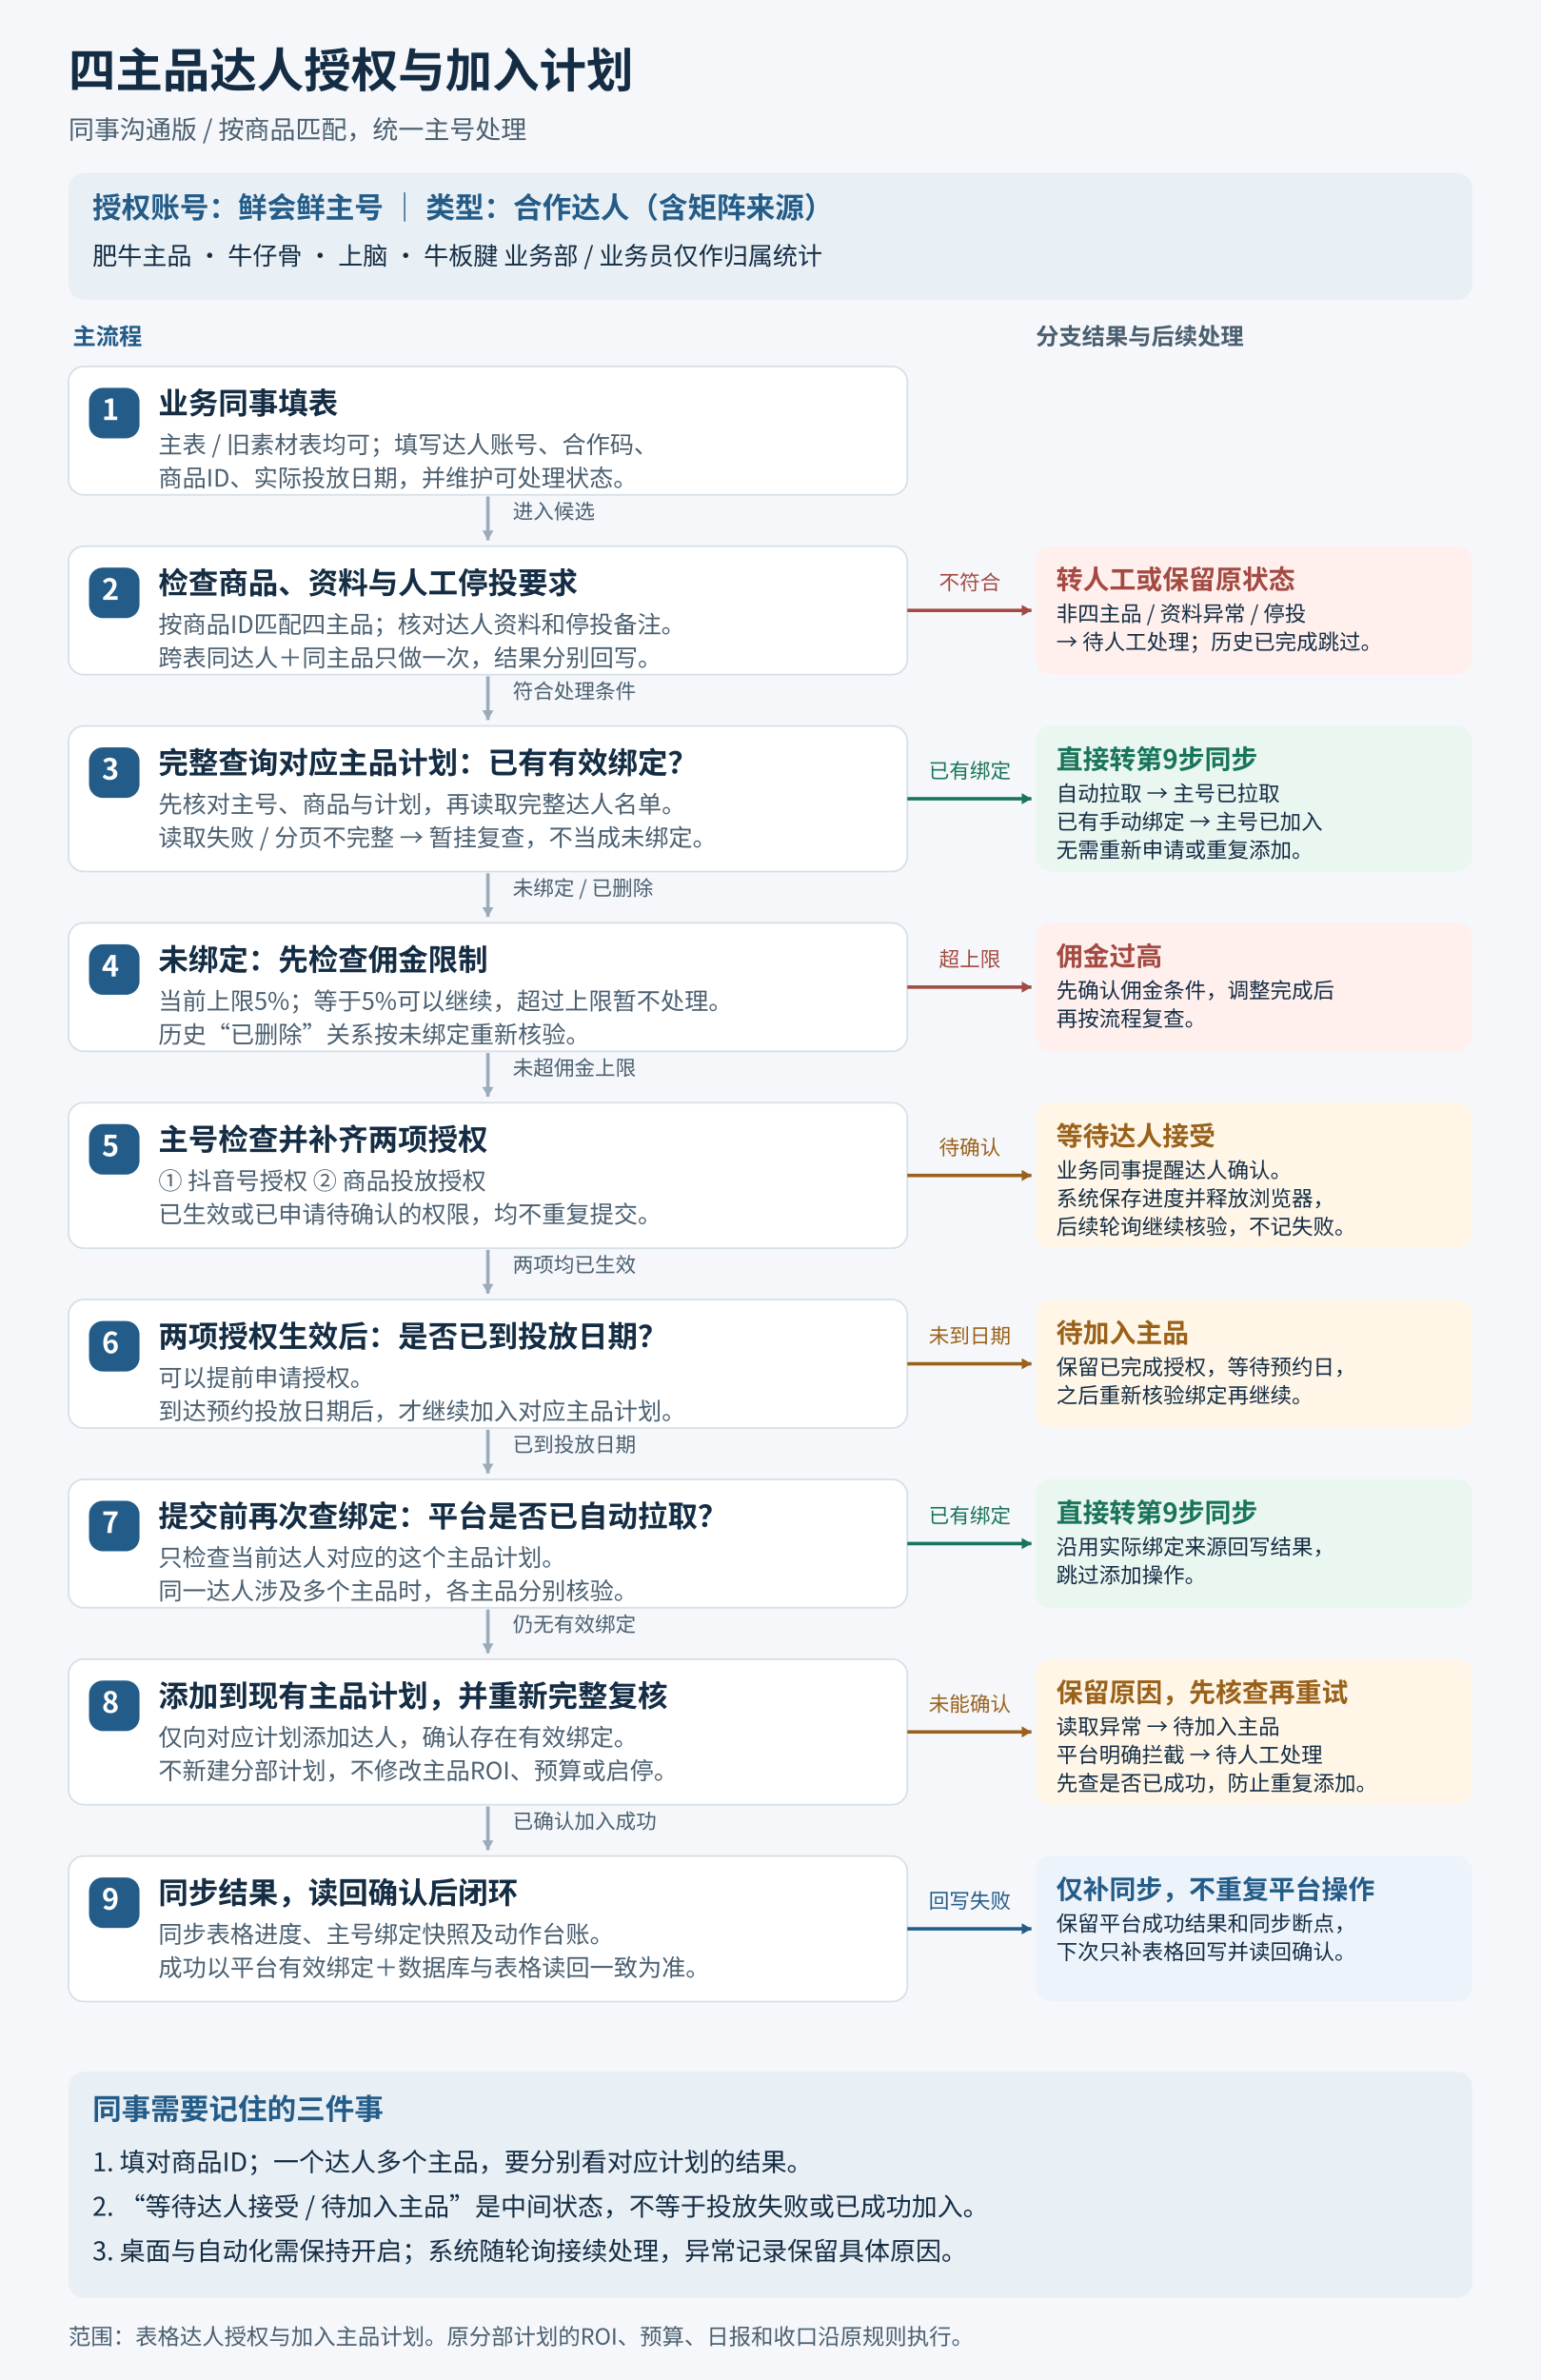
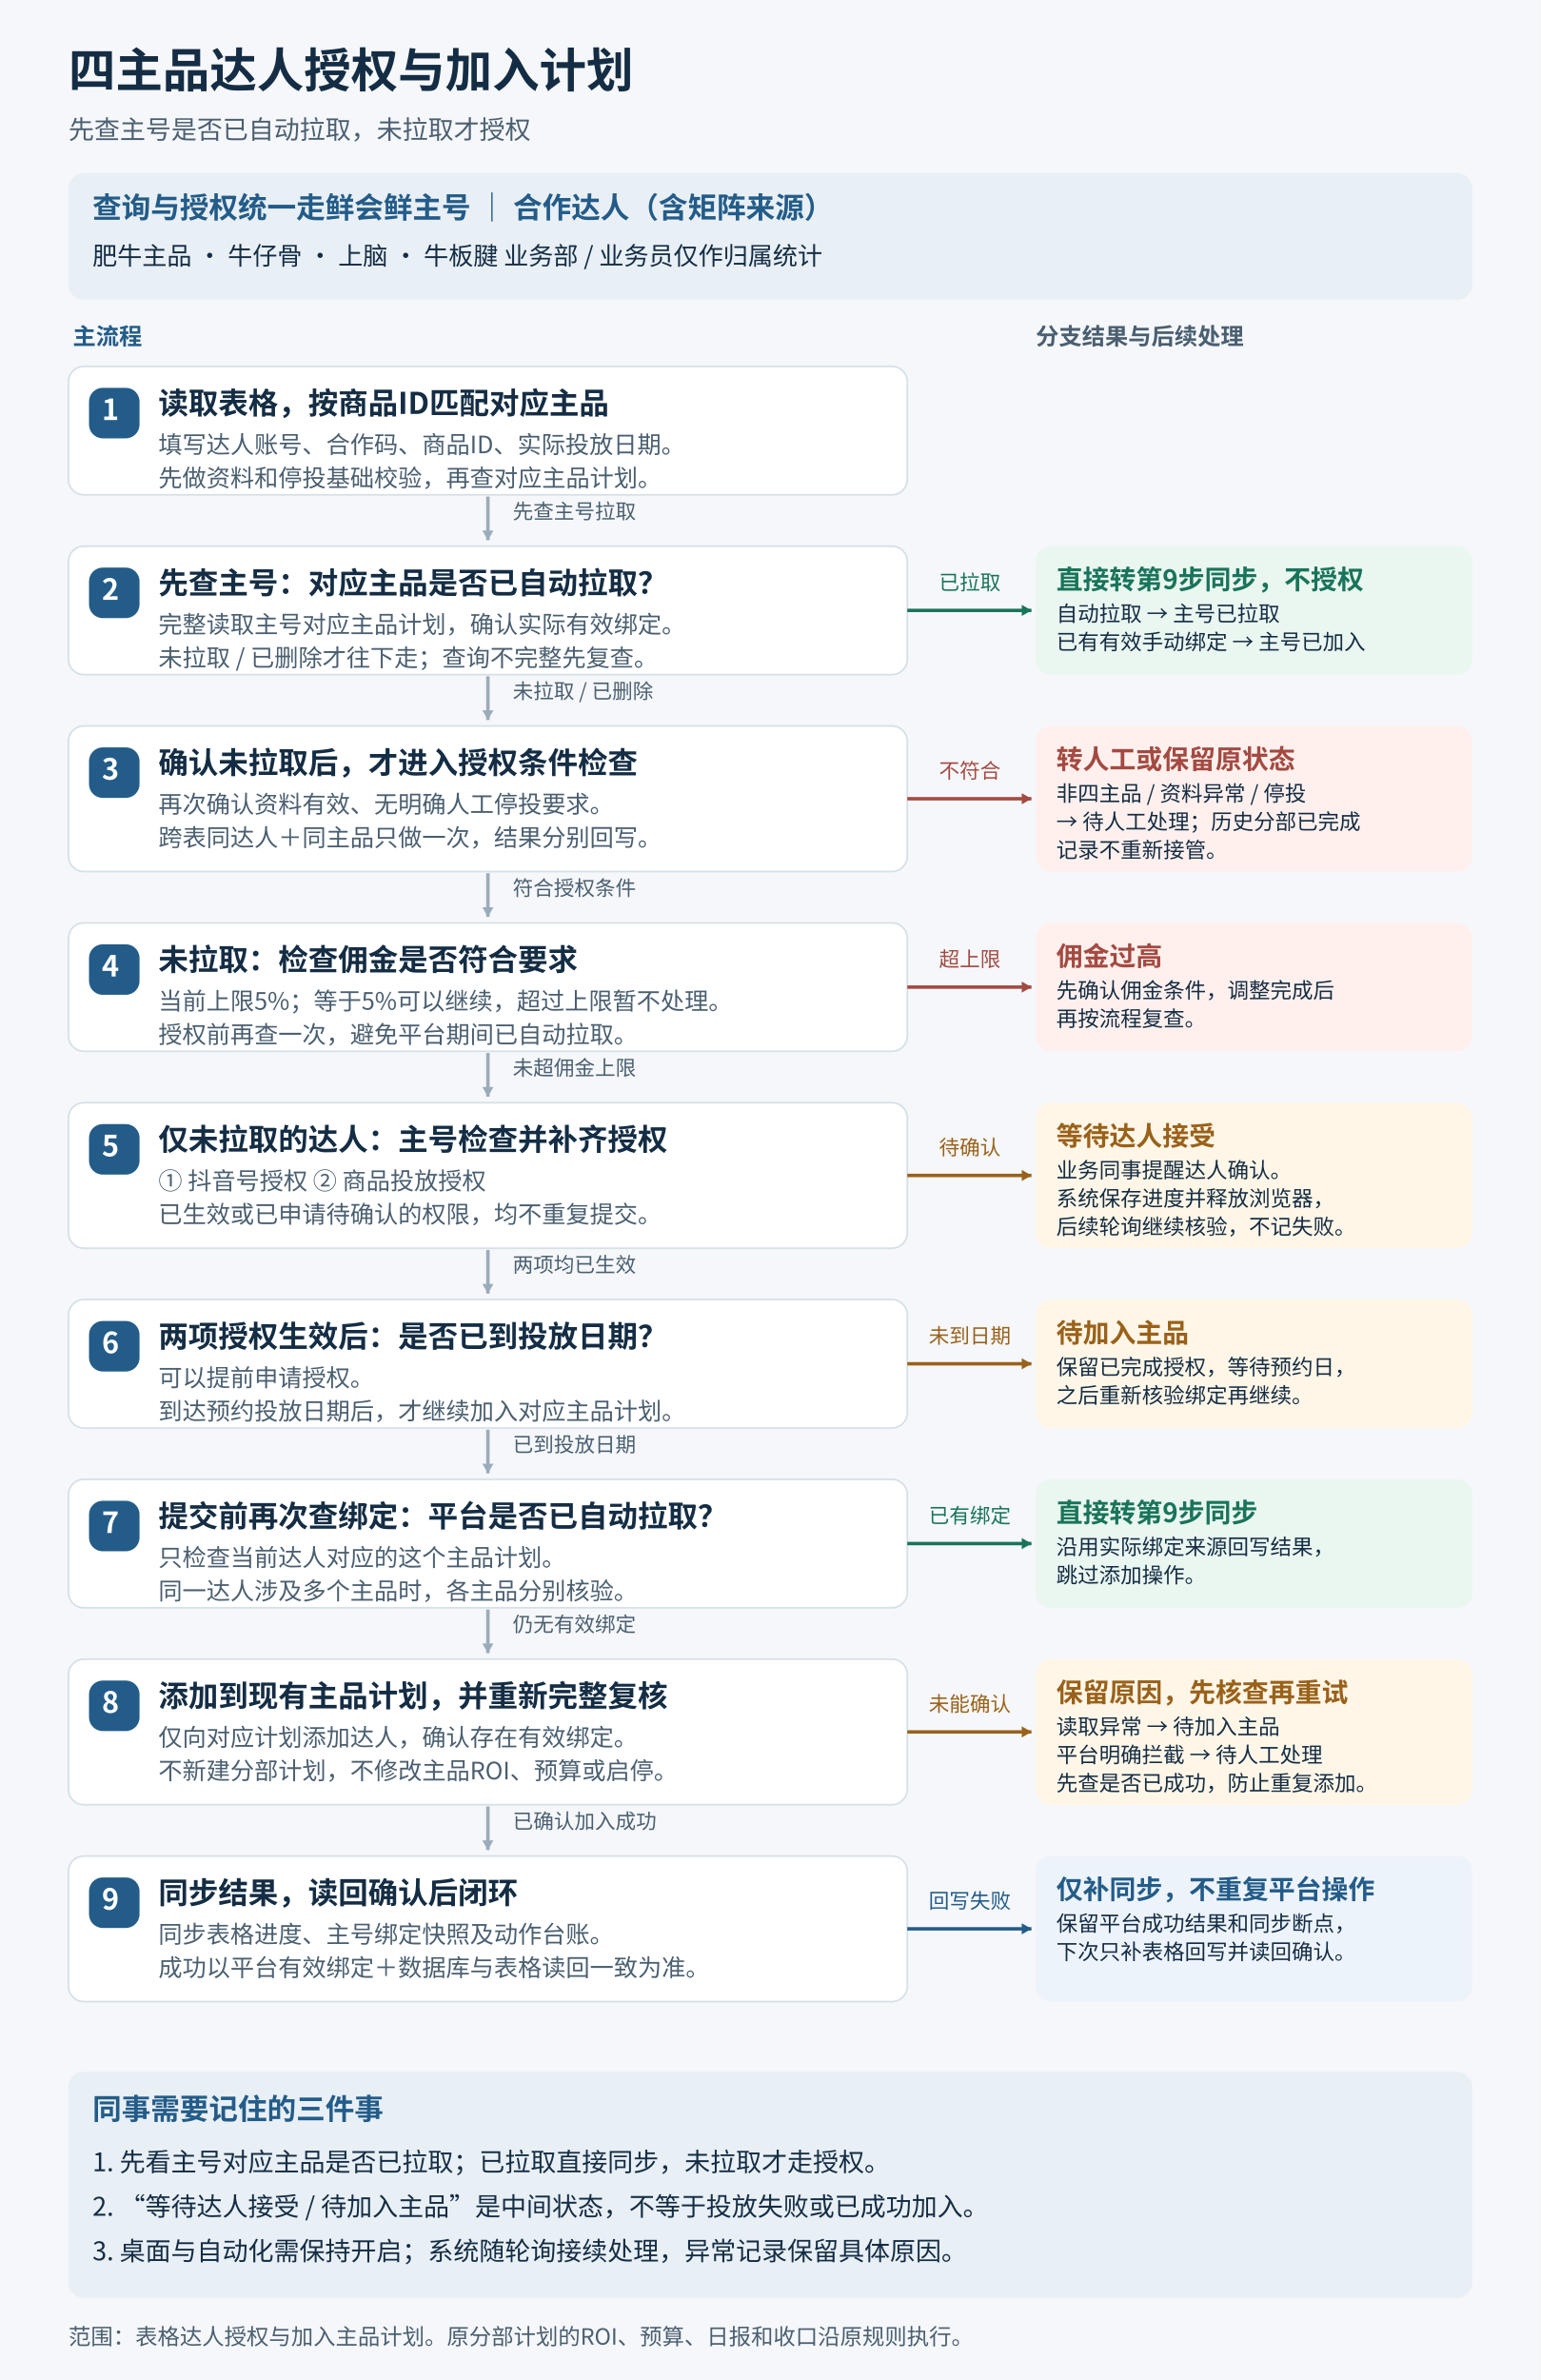
<svg xmlns="http://www.w3.org/2000/svg" width="1800" height="2780" viewBox="0 0 1800 2780">
  <rect width="1800" height="2780" fill="#f5f7fa" />
  <text x="80" y="54" dominant-baseline="text-before-edge" font-family="Microsoft YaHei, Noto Sans CJK SC, sans-serif" font-size="55" font-weight="600" fill="#142d44">四主品达人授权与加入计划</text>
-   <text x="80" y="136" dominant-baseline="text-before-edge" font-family="Microsoft YaHei, Noto Sans CJK SC, sans-serif" font-size="30" font-weight="400" fill="#4a5f70">同事沟通版  /  按商品匹配，统一主号处理</text>
+   <text x="80" y="136" dominant-baseline="text-before-edge" font-family="Microsoft YaHei, Noto Sans CJK SC, sans-serif" font-size="30" font-weight="400" fill="#4a5f70">先查主号是否已自动拉取，未拉取才授权</text>
  <rect x="80" y="202" width="1640" height="148" rx="18" fill="#e8eff5" stroke="none" stroke-width="2" />
-   <text x="108" y="225" dominant-baseline="text-before-edge" font-family="Microsoft YaHei, Noto Sans CJK SC, sans-serif" font-size="34" font-weight="600" fill="#235c88">授权账号：鲜会鲜主号    ｜    类型：合作达人（含矩阵来源）</text>
+   <text x="108" y="225" dominant-baseline="text-before-edge" font-family="Microsoft YaHei, Noto Sans CJK SC, sans-serif" font-size="34" font-weight="600" fill="#235c88">查询与授权统一走鲜会鲜主号    ｜    合作达人（含矩阵来源）</text>
  <text x="108" y="284" dominant-baseline="text-before-edge" font-family="Microsoft YaHei, Noto Sans CJK SC, sans-serif" font-size="29" font-weight="400" fill="#142d44">肥牛主品  ·  牛仔骨  ·  上脑  ·  牛板腱     业务部 / 业务员仅作归属统计</text>
  <text x="85" y="379" dominant-baseline="text-before-edge" font-family="Microsoft YaHei, Noto Sans CJK SC, sans-serif" font-size="27" font-weight="600" fill="#235c88">主流程</text>
  <text x="1210" y="379" dominant-baseline="text-before-edge" font-family="Microsoft YaHei, Noto Sans CJK SC, sans-serif" font-size="27" font-weight="600" fill="#4a5f70">分支结果与后续处理</text>
  <rect x="80" y="428" width="980" height="150" rx="18" fill="#ffffff" stroke="#d6e0e7" stroke-width="2" />
  <rect x="104" y="453" width="59" height="59" rx="16" fill="#235c88" stroke="none" stroke-width="2" />
  <text x="119" y="461" dominant-baseline="text-before-edge" font-family="Microsoft YaHei, Noto Sans CJK SC, sans-serif" font-size="34" font-weight="600" fill="#ffffff">1</text>
-   <text x="185" y="453" dominant-baseline="text-before-edge" font-family="Microsoft YaHei, Noto Sans CJK SC, sans-serif" font-size="35" font-weight="600" fill="#142d44">业务同事填表</text>
-   <text x="185" y="505" dominant-baseline="text-before-edge" font-family="Microsoft YaHei, Noto Sans CJK SC, sans-serif" font-size="28" font-weight="400" fill="#4a5f70">主表 / 旧素材表均可；填写达人账号、合作码、</text>
-   <text x="185" y="544" dominant-baseline="text-before-edge" font-family="Microsoft YaHei, Noto Sans CJK SC, sans-serif" font-size="28" font-weight="400" fill="#4a5f70">商品ID、实际投放日期，并维护可处理状态。</text>
+   <text x="185" y="453" dominant-baseline="text-before-edge" font-family="Microsoft YaHei, Noto Sans CJK SC, sans-serif" font-size="35" font-weight="600" fill="#142d44">读取表格，按商品ID匹配对应主品</text>
+   <text x="185" y="505" dominant-baseline="text-before-edge" font-family="Microsoft YaHei, Noto Sans CJK SC, sans-serif" font-size="28" font-weight="400" fill="#4a5f70">填写达人账号、合作码、商品ID、实际投放日期。</text>
+   <text x="185" y="544" dominant-baseline="text-before-edge" font-family="Microsoft YaHei, Noto Sans CJK SC, sans-serif" font-size="28" font-weight="400" fill="#4a5f70">先做资料和停投基础校验，再查对应主品计划。</text>
  <rect x="80" y="638" width="980" height="150" rx="18" fill="#ffffff" stroke="#d6e0e7" stroke-width="2" />
  <rect x="104" y="663" width="59" height="59" rx="16" fill="#235c88" stroke="none" stroke-width="2" />
  <text x="119" y="671" dominant-baseline="text-before-edge" font-family="Microsoft YaHei, Noto Sans CJK SC, sans-serif" font-size="34" font-weight="600" fill="#ffffff">2</text>
-   <text x="185" y="663" dominant-baseline="text-before-edge" font-family="Microsoft YaHei, Noto Sans CJK SC, sans-serif" font-size="35" font-weight="600" fill="#142d44">检查商品、资料与人工停投要求</text>
-   <text x="185" y="715" dominant-baseline="text-before-edge" font-family="Microsoft YaHei, Noto Sans CJK SC, sans-serif" font-size="28" font-weight="400" fill="#4a5f70">按商品ID匹配四主品；核对达人资料和停投备注。</text>
-   <text x="185" y="754" dominant-baseline="text-before-edge" font-family="Microsoft YaHei, Noto Sans CJK SC, sans-serif" font-size="28" font-weight="400" fill="#4a5f70">跨表同达人＋同主品只做一次，结果分别回写。</text>
+   <text x="185" y="663" dominant-baseline="text-before-edge" font-family="Microsoft YaHei, Noto Sans CJK SC, sans-serif" font-size="35" font-weight="600" fill="#142d44">先查主号：对应主品是否已自动拉取？</text>
+   <text x="185" y="715" dominant-baseline="text-before-edge" font-family="Microsoft YaHei, Noto Sans CJK SC, sans-serif" font-size="28" font-weight="400" fill="#4a5f70">完整读取主号对应主品计划，确认实际有效绑定。</text>
+   <text x="185" y="754" dominant-baseline="text-before-edge" font-family="Microsoft YaHei, Noto Sans CJK SC, sans-serif" font-size="28" font-weight="400" fill="#4a5f70">未拉取 / 已删除才往下走；查询不完整先复查。</text>
  <rect x="80" y="848" width="980" height="170" rx="18" fill="#ffffff" stroke="#d6e0e7" stroke-width="2" />
  <rect x="104" y="873" width="59" height="59" rx="16" fill="#235c88" stroke="none" stroke-width="2" />
  <text x="119" y="881" dominant-baseline="text-before-edge" font-family="Microsoft YaHei, Noto Sans CJK SC, sans-serif" font-size="34" font-weight="600" fill="#ffffff">3</text>
-   <text x="185" y="873" dominant-baseline="text-before-edge" font-family="Microsoft YaHei, Noto Sans CJK SC, sans-serif" font-size="35" font-weight="600" fill="#142d44">完整查询对应主品计划：已有有效绑定？</text>
-   <text x="185" y="925" dominant-baseline="text-before-edge" font-family="Microsoft YaHei, Noto Sans CJK SC, sans-serif" font-size="28" font-weight="400" fill="#4a5f70">先核对主号、商品与计划，再读取完整达人名单。</text>
-   <text x="185" y="964" dominant-baseline="text-before-edge" font-family="Microsoft YaHei, Noto Sans CJK SC, sans-serif" font-size="28" font-weight="400" fill="#4a5f70">读取失败 / 分页不完整 → 暂挂复查，不当成未绑定。</text>
+   <text x="185" y="873" dominant-baseline="text-before-edge" font-family="Microsoft YaHei, Noto Sans CJK SC, sans-serif" font-size="35" font-weight="600" fill="#142d44">确认未拉取后，才进入授权条件检查</text>
+   <text x="185" y="925" dominant-baseline="text-before-edge" font-family="Microsoft YaHei, Noto Sans CJK SC, sans-serif" font-size="28" font-weight="400" fill="#4a5f70">再次确认资料有效、无明确人工停投要求。</text>
+   <text x="185" y="964" dominant-baseline="text-before-edge" font-family="Microsoft YaHei, Noto Sans CJK SC, sans-serif" font-size="28" font-weight="400" fill="#4a5f70">跨表同达人＋同主品只做一次，结果分别回写。</text>
  <rect x="80" y="1078" width="980" height="150" rx="18" fill="#ffffff" stroke="#d6e0e7" stroke-width="2" />
  <rect x="104" y="1103" width="59" height="59" rx="16" fill="#235c88" stroke="none" stroke-width="2" />
  <text x="119" y="1111" dominant-baseline="text-before-edge" font-family="Microsoft YaHei, Noto Sans CJK SC, sans-serif" font-size="34" font-weight="600" fill="#ffffff">4</text>
-   <text x="185" y="1103" dominant-baseline="text-before-edge" font-family="Microsoft YaHei, Noto Sans CJK SC, sans-serif" font-size="35" font-weight="600" fill="#142d44">未绑定：先检查佣金限制</text>
+   <text x="185" y="1103" dominant-baseline="text-before-edge" font-family="Microsoft YaHei, Noto Sans CJK SC, sans-serif" font-size="35" font-weight="600" fill="#142d44">未拉取：检查佣金是否符合要求</text>
  <text x="185" y="1155" dominant-baseline="text-before-edge" font-family="Microsoft YaHei, Noto Sans CJK SC, sans-serif" font-size="28" font-weight="400" fill="#4a5f70">当前上限5%；等于5%可以继续，超过上限暂不处理。</text>
-   <text x="185" y="1194" dominant-baseline="text-before-edge" font-family="Microsoft YaHei, Noto Sans CJK SC, sans-serif" font-size="28" font-weight="400" fill="#4a5f70">历史“已删除”关系按未绑定重新核验。</text>
+   <text x="185" y="1194" dominant-baseline="text-before-edge" font-family="Microsoft YaHei, Noto Sans CJK SC, sans-serif" font-size="28" font-weight="400" fill="#4a5f70">授权前再查一次，避免平台期间已自动拉取。</text>
  <rect x="80" y="1288" width="980" height="170" rx="18" fill="#ffffff" stroke="#d6e0e7" stroke-width="2" />
  <rect x="104" y="1313" width="59" height="59" rx="16" fill="#235c88" stroke="none" stroke-width="2" />
  <text x="119" y="1321" dominant-baseline="text-before-edge" font-family="Microsoft YaHei, Noto Sans CJK SC, sans-serif" font-size="34" font-weight="600" fill="#ffffff">5</text>
-   <text x="185" y="1313" dominant-baseline="text-before-edge" font-family="Microsoft YaHei, Noto Sans CJK SC, sans-serif" font-size="35" font-weight="600" fill="#142d44">主号检查并补齐两项授权</text>
+   <text x="185" y="1313" dominant-baseline="text-before-edge" font-family="Microsoft YaHei, Noto Sans CJK SC, sans-serif" font-size="35" font-weight="600" fill="#142d44">仅未拉取的达人：主号检查并补齐授权</text>
  <text x="185" y="1365" dominant-baseline="text-before-edge" font-family="Microsoft YaHei, Noto Sans CJK SC, sans-serif" font-size="28" font-weight="400" fill="#4a5f70">① 抖音号授权    ② 商品投放授权</text>
  <text x="185" y="1404" dominant-baseline="text-before-edge" font-family="Microsoft YaHei, Noto Sans CJK SC, sans-serif" font-size="28" font-weight="400" fill="#4a5f70">已生效或已申请待确认的权限，均不重复提交。</text>
  <rect x="80" y="1518" width="980" height="150" rx="18" fill="#ffffff" stroke="#d6e0e7" stroke-width="2" />
  <rect x="104" y="1543" width="59" height="59" rx="16" fill="#235c88" stroke="none" stroke-width="2" />
  <text x="119" y="1551" dominant-baseline="text-before-edge" font-family="Microsoft YaHei, Noto Sans CJK SC, sans-serif" font-size="34" font-weight="600" fill="#ffffff">6</text>
  <text x="185" y="1543" dominant-baseline="text-before-edge" font-family="Microsoft YaHei, Noto Sans CJK SC, sans-serif" font-size="35" font-weight="600" fill="#142d44">两项授权生效后：是否已到投放日期？</text>
  <text x="185" y="1595" dominant-baseline="text-before-edge" font-family="Microsoft YaHei, Noto Sans CJK SC, sans-serif" font-size="28" font-weight="400" fill="#4a5f70">可以提前申请授权。</text>
  <text x="185" y="1634" dominant-baseline="text-before-edge" font-family="Microsoft YaHei, Noto Sans CJK SC, sans-serif" font-size="28" font-weight="400" fill="#4a5f70">到达预约投放日期后，才继续加入对应主品计划。</text>
  <rect x="80" y="1728" width="980" height="150" rx="18" fill="#ffffff" stroke="#d6e0e7" stroke-width="2" />
  <rect x="104" y="1753" width="59" height="59" rx="16" fill="#235c88" stroke="none" stroke-width="2" />
  <text x="119" y="1761" dominant-baseline="text-before-edge" font-family="Microsoft YaHei, Noto Sans CJK SC, sans-serif" font-size="34" font-weight="600" fill="#ffffff">7</text>
  <text x="185" y="1753" dominant-baseline="text-before-edge" font-family="Microsoft YaHei, Noto Sans CJK SC, sans-serif" font-size="35" font-weight="600" fill="#142d44">提交前再次查绑定：平台是否已自动拉取？</text>
  <text x="185" y="1805" dominant-baseline="text-before-edge" font-family="Microsoft YaHei, Noto Sans CJK SC, sans-serif" font-size="28" font-weight="400" fill="#4a5f70">只检查当前达人对应的这个主品计划。</text>
  <text x="185" y="1844" dominant-baseline="text-before-edge" font-family="Microsoft YaHei, Noto Sans CJK SC, sans-serif" font-size="28" font-weight="400" fill="#4a5f70">同一达人涉及多个主品时，各主品分别核验。</text>
  <rect x="80" y="1938" width="980" height="170" rx="18" fill="#ffffff" stroke="#d6e0e7" stroke-width="2" />
  <rect x="104" y="1963" width="59" height="59" rx="16" fill="#235c88" stroke="none" stroke-width="2" />
  <text x="119" y="1971" dominant-baseline="text-before-edge" font-family="Microsoft YaHei, Noto Sans CJK SC, sans-serif" font-size="34" font-weight="600" fill="#ffffff">8</text>
  <text x="185" y="1963" dominant-baseline="text-before-edge" font-family="Microsoft YaHei, Noto Sans CJK SC, sans-serif" font-size="35" font-weight="600" fill="#142d44">添加到现有主品计划，并重新完整复核</text>
  <text x="185" y="2015" dominant-baseline="text-before-edge" font-family="Microsoft YaHei, Noto Sans CJK SC, sans-serif" font-size="28" font-weight="400" fill="#4a5f70">仅向对应计划添加达人，确认存在有效绑定。</text>
  <text x="185" y="2054" dominant-baseline="text-before-edge" font-family="Microsoft YaHei, Noto Sans CJK SC, sans-serif" font-size="28" font-weight="400" fill="#4a5f70">不新建分部计划，不修改主品ROI、预算或启停。</text>
  <rect x="80" y="2168" width="980" height="170" rx="18" fill="#ffffff" stroke="#d6e0e7" stroke-width="2" />
  <rect x="104" y="2193" width="59" height="59" rx="16" fill="#235c88" stroke="none" stroke-width="2" />
  <text x="119" y="2201" dominant-baseline="text-before-edge" font-family="Microsoft YaHei, Noto Sans CJK SC, sans-serif" font-size="34" font-weight="600" fill="#ffffff">9</text>
  <text x="185" y="2193" dominant-baseline="text-before-edge" font-family="Microsoft YaHei, Noto Sans CJK SC, sans-serif" font-size="35" font-weight="600" fill="#142d44">同步结果，读回确认后闭环</text>
  <text x="185" y="2245" dominant-baseline="text-before-edge" font-family="Microsoft YaHei, Noto Sans CJK SC, sans-serif" font-size="28" font-weight="400" fill="#4a5f70">同步表格进度、主号绑定快照及动作台账。</text>
  <text x="185" y="2284" dominant-baseline="text-before-edge" font-family="Microsoft YaHei, Noto Sans CJK SC, sans-serif" font-size="28" font-weight="400" fill="#4a5f70">成功以平台有效绑定＋数据库与表格读回一致为准。</text>
  <path d="M570 580 L570 631" fill="none" stroke="#9babba" stroke-width="4" />
  <polygon points="570.0,631.0 563.5,619.7 576.5,619.7" fill="#9babba" />
  <rect x="591" y="587" width="300" height="33" rx="4" fill="#f5f7fa" stroke="none" stroke-width="2" />
-   <text x="599" y="585" dominant-baseline="text-before-edge" font-family="Microsoft YaHei, Noto Sans CJK SC, sans-serif" font-size="24" font-weight="400" fill="#4a5f70">进入候选</text>
+   <text x="599" y="585" dominant-baseline="text-before-edge" font-family="Microsoft YaHei, Noto Sans CJK SC, sans-serif" font-size="24" font-weight="400" fill="#4a5f70">先查主号拉取</text>
  <path d="M570 790 L570 841" fill="none" stroke="#9babba" stroke-width="4" />
  <polygon points="570.0,841.0 563.5,829.7 576.5,829.7" fill="#9babba" />
  <rect x="591" y="797" width="300" height="33" rx="4" fill="#f5f7fa" stroke="none" stroke-width="2" />
-   <text x="599" y="795" dominant-baseline="text-before-edge" font-family="Microsoft YaHei, Noto Sans CJK SC, sans-serif" font-size="24" font-weight="400" fill="#4a5f70">符合处理条件</text>
+   <text x="599" y="795" dominant-baseline="text-before-edge" font-family="Microsoft YaHei, Noto Sans CJK SC, sans-serif" font-size="24" font-weight="400" fill="#4a5f70">未拉取 / 已删除</text>
  <path d="M570 1020 L570 1071" fill="none" stroke="#9babba" stroke-width="4" />
  <polygon points="570.0,1071.0 563.5,1059.7 576.5,1059.7" fill="#9babba" />
  <rect x="591" y="1027" width="300" height="33" rx="4" fill="#f5f7fa" stroke="none" stroke-width="2" />
-   <text x="599" y="1025" dominant-baseline="text-before-edge" font-family="Microsoft YaHei, Noto Sans CJK SC, sans-serif" font-size="24" font-weight="400" fill="#4a5f70">未绑定 / 已删除</text>
+   <text x="599" y="1025" dominant-baseline="text-before-edge" font-family="Microsoft YaHei, Noto Sans CJK SC, sans-serif" font-size="24" font-weight="400" fill="#4a5f70">符合授权条件</text>
  <path d="M570 1230 L570 1281" fill="none" stroke="#9babba" stroke-width="4" />
  <polygon points="570.0,1281.0 563.5,1269.7 576.5,1269.7" fill="#9babba" />
  <rect x="591" y="1237" width="300" height="33" rx="4" fill="#f5f7fa" stroke="none" stroke-width="2" />
  <text x="599" y="1235" dominant-baseline="text-before-edge" font-family="Microsoft YaHei, Noto Sans CJK SC, sans-serif" font-size="24" font-weight="400" fill="#4a5f70">未超佣金上限</text>
  <path d="M570 1460 L570 1511" fill="none" stroke="#9babba" stroke-width="4" />
  <polygon points="570.0,1511.0 563.5,1499.7 576.5,1499.7" fill="#9babba" />
  <rect x="591" y="1467" width="300" height="33" rx="4" fill="#f5f7fa" stroke="none" stroke-width="2" />
  <text x="599" y="1465" dominant-baseline="text-before-edge" font-family="Microsoft YaHei, Noto Sans CJK SC, sans-serif" font-size="24" font-weight="400" fill="#4a5f70">两项均已生效</text>
  <path d="M570 1670 L570 1721" fill="none" stroke="#9babba" stroke-width="4" />
  <polygon points="570.0,1721.0 563.5,1709.7 576.5,1709.7" fill="#9babba" />
  <rect x="591" y="1677" width="300" height="33" rx="4" fill="#f5f7fa" stroke="none" stroke-width="2" />
  <text x="599" y="1675" dominant-baseline="text-before-edge" font-family="Microsoft YaHei, Noto Sans CJK SC, sans-serif" font-size="24" font-weight="400" fill="#4a5f70">已到投放日期</text>
  <path d="M570 1880 L570 1931" fill="none" stroke="#9babba" stroke-width="4" />
  <polygon points="570.0,1931.0 563.5,1919.7 576.5,1919.7" fill="#9babba" />
  <rect x="591" y="1887" width="300" height="33" rx="4" fill="#f5f7fa" stroke="none" stroke-width="2" />
  <text x="599" y="1885" dominant-baseline="text-before-edge" font-family="Microsoft YaHei, Noto Sans CJK SC, sans-serif" font-size="24" font-weight="400" fill="#4a5f70">仍无有效绑定</text>
  <path d="M570 2110 L570 2161" fill="none" stroke="#9babba" stroke-width="4" />
  <polygon points="570.0,2161.0 563.5,2149.7 576.5,2149.7" fill="#9babba" />
  <rect x="591" y="2117" width="300" height="33" rx="4" fill="#f5f7fa" stroke="none" stroke-width="2" />
  <text x="599" y="2115" dominant-baseline="text-before-edge" font-family="Microsoft YaHei, Noto Sans CJK SC, sans-serif" font-size="24" font-weight="400" fill="#4a5f70">已确认加入成功</text>
-   <rect x="1210" y="638" width="510" height="150" rx="18" fill="#fff0ed" stroke="none" stroke-width="2" />
-   <text x="1234" y="661" dominant-baseline="text-before-edge" font-family="Microsoft YaHei, Noto Sans CJK SC, sans-serif" font-size="31" font-weight="600" fill="#a34a42">转人工或保留原状态</text>
-   <text x="1234" y="704" dominant-baseline="text-before-edge" font-family="Microsoft YaHei, Noto Sans CJK SC, sans-serif" font-size="25" font-weight="400" fill="#142d44">非四主品 / 资料异常 / 停投</text>
-   <text x="1234" y="737" dominant-baseline="text-before-edge" font-family="Microsoft YaHei, Noto Sans CJK SC, sans-serif" font-size="25" font-weight="400" fill="#142d44">→ 待人工处理；历史已完成跳过。</text>
-   <path d="M1060 713 L1205 713" fill="none" stroke="#a34a42" stroke-width="4" />
-   <polygon points="1205.0,713.0 1193.7,719.5 1193.7,706.5" fill="#a34a42" />
+   <rect x="1210" y="638" width="510" height="150" rx="18" fill="#eaf6f0" stroke="none" stroke-width="2" />
+   <text x="1234" y="661" dominant-baseline="text-before-edge" font-family="Microsoft YaHei, Noto Sans CJK SC, sans-serif" font-size="31" font-weight="600" fill="#18745a">直接转第9步同步，不授权</text>
+   <text x="1234" y="704" dominant-baseline="text-before-edge" font-family="Microsoft YaHei, Noto Sans CJK SC, sans-serif" font-size="25" font-weight="400" fill="#142d44">自动拉取 → 主号已拉取</text>
+   <text x="1234" y="737" dominant-baseline="text-before-edge" font-family="Microsoft YaHei, Noto Sans CJK SC, sans-serif" font-size="25" font-weight="400" fill="#142d44">已有有效手动绑定 → 主号已加入</text>
+   <path d="M1060 713 L1205 713" fill="none" stroke="#18745a" stroke-width="4" />
+   <polygon points="1205.0,713.0 1193.7,719.5 1193.7,706.5" fill="#18745a" />
  <rect x="1088.0" y="668" width="90.0" height="34" rx="5" fill="#f5f7fa" stroke="none" stroke-width="2" />
-   <text x="1097.0" y="668" dominant-baseline="text-before-edge" font-family="Microsoft YaHei, Noto Sans CJK SC, sans-serif" font-size="24" font-weight="400" fill="#a34a42">不符合</text>
-   <rect x="1210" y="848" width="510" height="170" rx="18" fill="#eaf6f0" stroke="none" stroke-width="2" />
-   <text x="1234" y="871" dominant-baseline="text-before-edge" font-family="Microsoft YaHei, Noto Sans CJK SC, sans-serif" font-size="31" font-weight="600" fill="#18745a">直接转第9步同步</text>
-   <text x="1234" y="914" dominant-baseline="text-before-edge" font-family="Microsoft YaHei, Noto Sans CJK SC, sans-serif" font-size="25" font-weight="400" fill="#142d44">自动拉取 → 主号已拉取</text>
-   <text x="1234" y="947" dominant-baseline="text-before-edge" font-family="Microsoft YaHei, Noto Sans CJK SC, sans-serif" font-size="25" font-weight="400" fill="#142d44">已有手动绑定 → 主号已加入</text>
-   <text x="1234" y="980" dominant-baseline="text-before-edge" font-family="Microsoft YaHei, Noto Sans CJK SC, sans-serif" font-size="25" font-weight="400" fill="#142d44">无需重新申请或重复添加。</text>
-   <path d="M1060 933 L1205 933" fill="none" stroke="#18745a" stroke-width="4" />
-   <polygon points="1205.0,933.0 1193.7,939.5 1193.7,926.5" fill="#18745a" />
-   <rect x="1076.0" y="888" width="114.0" height="34" rx="5" fill="#f5f7fa" stroke="none" stroke-width="2" />
-   <text x="1085.0" y="888" dominant-baseline="text-before-edge" font-family="Microsoft YaHei, Noto Sans CJK SC, sans-serif" font-size="24" font-weight="400" fill="#18745a">已有绑定</text>
+   <text x="1097.0" y="668" dominant-baseline="text-before-edge" font-family="Microsoft YaHei, Noto Sans CJK SC, sans-serif" font-size="24" font-weight="400" fill="#18745a">已拉取</text>
+   <rect x="1210" y="848" width="510" height="170" rx="18" fill="#fff0ed" stroke="none" stroke-width="2" />
+   <text x="1234" y="871" dominant-baseline="text-before-edge" font-family="Microsoft YaHei, Noto Sans CJK SC, sans-serif" font-size="31" font-weight="600" fill="#a34a42">转人工或保留原状态</text>
+   <text x="1234" y="914" dominant-baseline="text-before-edge" font-family="Microsoft YaHei, Noto Sans CJK SC, sans-serif" font-size="25" font-weight="400" fill="#142d44">非四主品 / 资料异常 / 停投</text>
+   <text x="1234" y="947" dominant-baseline="text-before-edge" font-family="Microsoft YaHei, Noto Sans CJK SC, sans-serif" font-size="25" font-weight="400" fill="#142d44">→ 待人工处理；历史分部已完成</text>
+   <text x="1234" y="980" dominant-baseline="text-before-edge" font-family="Microsoft YaHei, Noto Sans CJK SC, sans-serif" font-size="25" font-weight="400" fill="#142d44">记录不重新接管。</text>
+   <path d="M1060 933 L1205 933" fill="none" stroke="#a34a42" stroke-width="4" />
+   <polygon points="1205.0,933.0 1193.7,939.5 1193.7,926.5" fill="#a34a42" />
+   <rect x="1088.0" y="888" width="90.0" height="34" rx="5" fill="#f5f7fa" stroke="none" stroke-width="2" />
+   <text x="1097.0" y="888" dominant-baseline="text-before-edge" font-family="Microsoft YaHei, Noto Sans CJK SC, sans-serif" font-size="24" font-weight="400" fill="#a34a42">不符合</text>
  <rect x="1210" y="1078" width="510" height="150" rx="18" fill="#fff0ed" stroke="none" stroke-width="2" />
  <text x="1234" y="1101" dominant-baseline="text-before-edge" font-family="Microsoft YaHei, Noto Sans CJK SC, sans-serif" font-size="31" font-weight="600" fill="#a34a42">佣金过高</text>
  <text x="1234" y="1144" dominant-baseline="text-before-edge" font-family="Microsoft YaHei, Noto Sans CJK SC, sans-serif" font-size="25" font-weight="400" fill="#142d44">先确认佣金条件，调整完成后</text>
  <text x="1234" y="1177" dominant-baseline="text-before-edge" font-family="Microsoft YaHei, Noto Sans CJK SC, sans-serif" font-size="25" font-weight="400" fill="#142d44">再按流程复查。</text>
  <path d="M1060 1153 L1205 1153" fill="none" stroke="#a34a42" stroke-width="4" />
  <polygon points="1205.0,1153.0 1193.7,1159.5 1193.7,1146.5" fill="#a34a42" />
  <rect x="1088.0" y="1108" width="90.0" height="34" rx="5" fill="#f5f7fa" stroke="none" stroke-width="2" />
  <text x="1097.0" y="1108" dominant-baseline="text-before-edge" font-family="Microsoft YaHei, Noto Sans CJK SC, sans-serif" font-size="24" font-weight="400" fill="#a34a42">超上限</text>
  <rect x="1210" y="1288" width="510" height="170" rx="18" fill="#fff6e7" stroke="none" stroke-width="2" />
  <text x="1234" y="1311" dominant-baseline="text-before-edge" font-family="Microsoft YaHei, Noto Sans CJK SC, sans-serif" font-size="31" font-weight="600" fill="#99611a">等待达人接受</text>
  <text x="1234" y="1354" dominant-baseline="text-before-edge" font-family="Microsoft YaHei, Noto Sans CJK SC, sans-serif" font-size="25" font-weight="400" fill="#142d44">业务同事提醒达人确认。</text>
  <text x="1234" y="1387" dominant-baseline="text-before-edge" font-family="Microsoft YaHei, Noto Sans CJK SC, sans-serif" font-size="25" font-weight="400" fill="#142d44">系统保存进度并释放浏览器，</text>
  <text x="1234" y="1420" dominant-baseline="text-before-edge" font-family="Microsoft YaHei, Noto Sans CJK SC, sans-serif" font-size="25" font-weight="400" fill="#142d44">后续轮询继续核验，不记失败。</text>
  <path d="M1060 1373 L1205 1373" fill="none" stroke="#99611a" stroke-width="4" />
  <polygon points="1205.0,1373.0 1193.7,1379.5 1193.7,1366.5" fill="#99611a" />
  <rect x="1088.0" y="1328" width="90.0" height="34" rx="5" fill="#f5f7fa" stroke="none" stroke-width="2" />
  <text x="1097.0" y="1328" dominant-baseline="text-before-edge" font-family="Microsoft YaHei, Noto Sans CJK SC, sans-serif" font-size="24" font-weight="400" fill="#99611a">待确认</text>
  <rect x="1210" y="1518" width="510" height="150" rx="18" fill="#fff6e7" stroke="none" stroke-width="2" />
  <text x="1234" y="1541" dominant-baseline="text-before-edge" font-family="Microsoft YaHei, Noto Sans CJK SC, sans-serif" font-size="31" font-weight="600" fill="#99611a">待加入主品</text>
  <text x="1234" y="1584" dominant-baseline="text-before-edge" font-family="Microsoft YaHei, Noto Sans CJK SC, sans-serif" font-size="25" font-weight="400" fill="#142d44">保留已完成授权，等待预约日，</text>
  <text x="1234" y="1617" dominant-baseline="text-before-edge" font-family="Microsoft YaHei, Noto Sans CJK SC, sans-serif" font-size="25" font-weight="400" fill="#142d44">之后重新核验绑定再继续。</text>
  <path d="M1060 1593 L1205 1593" fill="none" stroke="#99611a" stroke-width="4" />
  <polygon points="1205.0,1593.0 1193.7,1599.5 1193.7,1586.5" fill="#99611a" />
  <rect x="1076.0" y="1548" width="114.0" height="34" rx="5" fill="#f5f7fa" stroke="none" stroke-width="2" />
  <text x="1085.0" y="1548" dominant-baseline="text-before-edge" font-family="Microsoft YaHei, Noto Sans CJK SC, sans-serif" font-size="24" font-weight="400" fill="#99611a">未到日期</text>
  <rect x="1210" y="1728" width="510" height="150" rx="18" fill="#eaf6f0" stroke="none" stroke-width="2" />
  <text x="1234" y="1751" dominant-baseline="text-before-edge" font-family="Microsoft YaHei, Noto Sans CJK SC, sans-serif" font-size="31" font-weight="600" fill="#18745a">直接转第9步同步</text>
  <text x="1234" y="1794" dominant-baseline="text-before-edge" font-family="Microsoft YaHei, Noto Sans CJK SC, sans-serif" font-size="25" font-weight="400" fill="#142d44">沿用实际绑定来源回写结果，</text>
  <text x="1234" y="1827" dominant-baseline="text-before-edge" font-family="Microsoft YaHei, Noto Sans CJK SC, sans-serif" font-size="25" font-weight="400" fill="#142d44">跳过添加操作。</text>
  <path d="M1060 1803 L1205 1803" fill="none" stroke="#18745a" stroke-width="4" />
  <polygon points="1205.0,1803.0 1193.7,1809.5 1193.7,1796.5" fill="#18745a" />
  <rect x="1076.0" y="1758" width="114.0" height="34" rx="5" fill="#f5f7fa" stroke="none" stroke-width="2" />
  <text x="1085.0" y="1758" dominant-baseline="text-before-edge" font-family="Microsoft YaHei, Noto Sans CJK SC, sans-serif" font-size="24" font-weight="400" fill="#18745a">已有绑定</text>
  <rect x="1210" y="1938" width="510" height="170" rx="18" fill="#fff6e7" stroke="none" stroke-width="2" />
  <text x="1234" y="1961" dominant-baseline="text-before-edge" font-family="Microsoft YaHei, Noto Sans CJK SC, sans-serif" font-size="31" font-weight="600" fill="#99611a">保留原因，先核查再重试</text>
  <text x="1234" y="2004" dominant-baseline="text-before-edge" font-family="Microsoft YaHei, Noto Sans CJK SC, sans-serif" font-size="25" font-weight="400" fill="#142d44">读取异常 → 待加入主品</text>
  <text x="1234" y="2037" dominant-baseline="text-before-edge" font-family="Microsoft YaHei, Noto Sans CJK SC, sans-serif" font-size="25" font-weight="400" fill="#142d44">平台明确拦截 → 待人工处理</text>
  <text x="1234" y="2070" dominant-baseline="text-before-edge" font-family="Microsoft YaHei, Noto Sans CJK SC, sans-serif" font-size="25" font-weight="400" fill="#142d44">先查是否已成功，防止重复添加。</text>
  <path d="M1060 2023 L1205 2023" fill="none" stroke="#99611a" stroke-width="4" />
  <polygon points="1205.0,2023.0 1193.7,2029.5 1193.7,2016.5" fill="#99611a" />
  <rect x="1076.0" y="1978" width="114.0" height="34" rx="5" fill="#f5f7fa" stroke="none" stroke-width="2" />
  <text x="1085.0" y="1978" dominant-baseline="text-before-edge" font-family="Microsoft YaHei, Noto Sans CJK SC, sans-serif" font-size="24" font-weight="400" fill="#99611a">未能确认</text>
  <rect x="1210" y="2168" width="510" height="170" rx="18" fill="#edf3fb" stroke="none" stroke-width="2" />
  <text x="1234" y="2191" dominant-baseline="text-before-edge" font-family="Microsoft YaHei, Noto Sans CJK SC, sans-serif" font-size="31" font-weight="600" fill="#235c88">仅补同步，不重复平台操作</text>
  <text x="1234" y="2234" dominant-baseline="text-before-edge" font-family="Microsoft YaHei, Noto Sans CJK SC, sans-serif" font-size="25" font-weight="400" fill="#142d44">保留平台成功结果和同步断点，</text>
  <text x="1234" y="2267" dominant-baseline="text-before-edge" font-family="Microsoft YaHei, Noto Sans CJK SC, sans-serif" font-size="25" font-weight="400" fill="#142d44">下次只补表格回写并读回确认。</text>
  <path d="M1060 2253 L1205 2253" fill="none" stroke="#235c88" stroke-width="4" />
  <polygon points="1205.0,2253.0 1193.7,2259.5 1193.7,2246.5" fill="#235c88" />
  <rect x="1076.0" y="2208" width="114.0" height="34" rx="5" fill="#f5f7fa" stroke="none" stroke-width="2" />
  <text x="1085.0" y="2208" dominant-baseline="text-before-edge" font-family="Microsoft YaHei, Noto Sans CJK SC, sans-serif" font-size="24" font-weight="400" fill="#235c88">回写失败</text>
  <rect x="80" y="2420" width="1640" height="264" rx="18" fill="#e8eff5" stroke="none" stroke-width="2" />
  <text x="108" y="2446" dominant-baseline="text-before-edge" font-family="Microsoft YaHei, Noto Sans CJK SC, sans-serif" font-size="34" font-weight="600" fill="#235c88">同事需要记住的三件事</text>
-   <text x="108" y="2510" dominant-baseline="text-before-edge" font-family="Microsoft YaHei, Noto Sans CJK SC, sans-serif" font-size="30" font-weight="400" fill="#142d44">1. 填对商品ID；一个达人多个主品，要分别看对应计划的结果。</text>
+   <text x="108" y="2510" dominant-baseline="text-before-edge" font-family="Microsoft YaHei, Noto Sans CJK SC, sans-serif" font-size="30" font-weight="400" fill="#142d44">1. 先看主号对应主品是否已拉取；已拉取直接同步，未拉取才走授权。</text>
  <text x="108" y="2562" dominant-baseline="text-before-edge" font-family="Microsoft YaHei, Noto Sans CJK SC, sans-serif" font-size="30" font-weight="400" fill="#142d44">2. “等待达人接受 / 待加入主品”是中间状态，不等于投放失败或已成功加入。</text>
  <text x="108" y="2614" dominant-baseline="text-before-edge" font-family="Microsoft YaHei, Noto Sans CJK SC, sans-serif" font-size="30" font-weight="400" fill="#142d44">3. 桌面与自动化需保持开启；系统随轮询接续处理，异常记录保留具体原因。</text>
  <text x="80" y="2716" dominant-baseline="text-before-edge" font-family="Microsoft YaHei, Noto Sans CJK SC, sans-serif" font-size="26" font-weight="400" fill="#4a5f70">范围：表格达人授权与加入主品计划。原分部计划的ROI、预算、日报和收口沿原规则执行。</text>
</svg>
